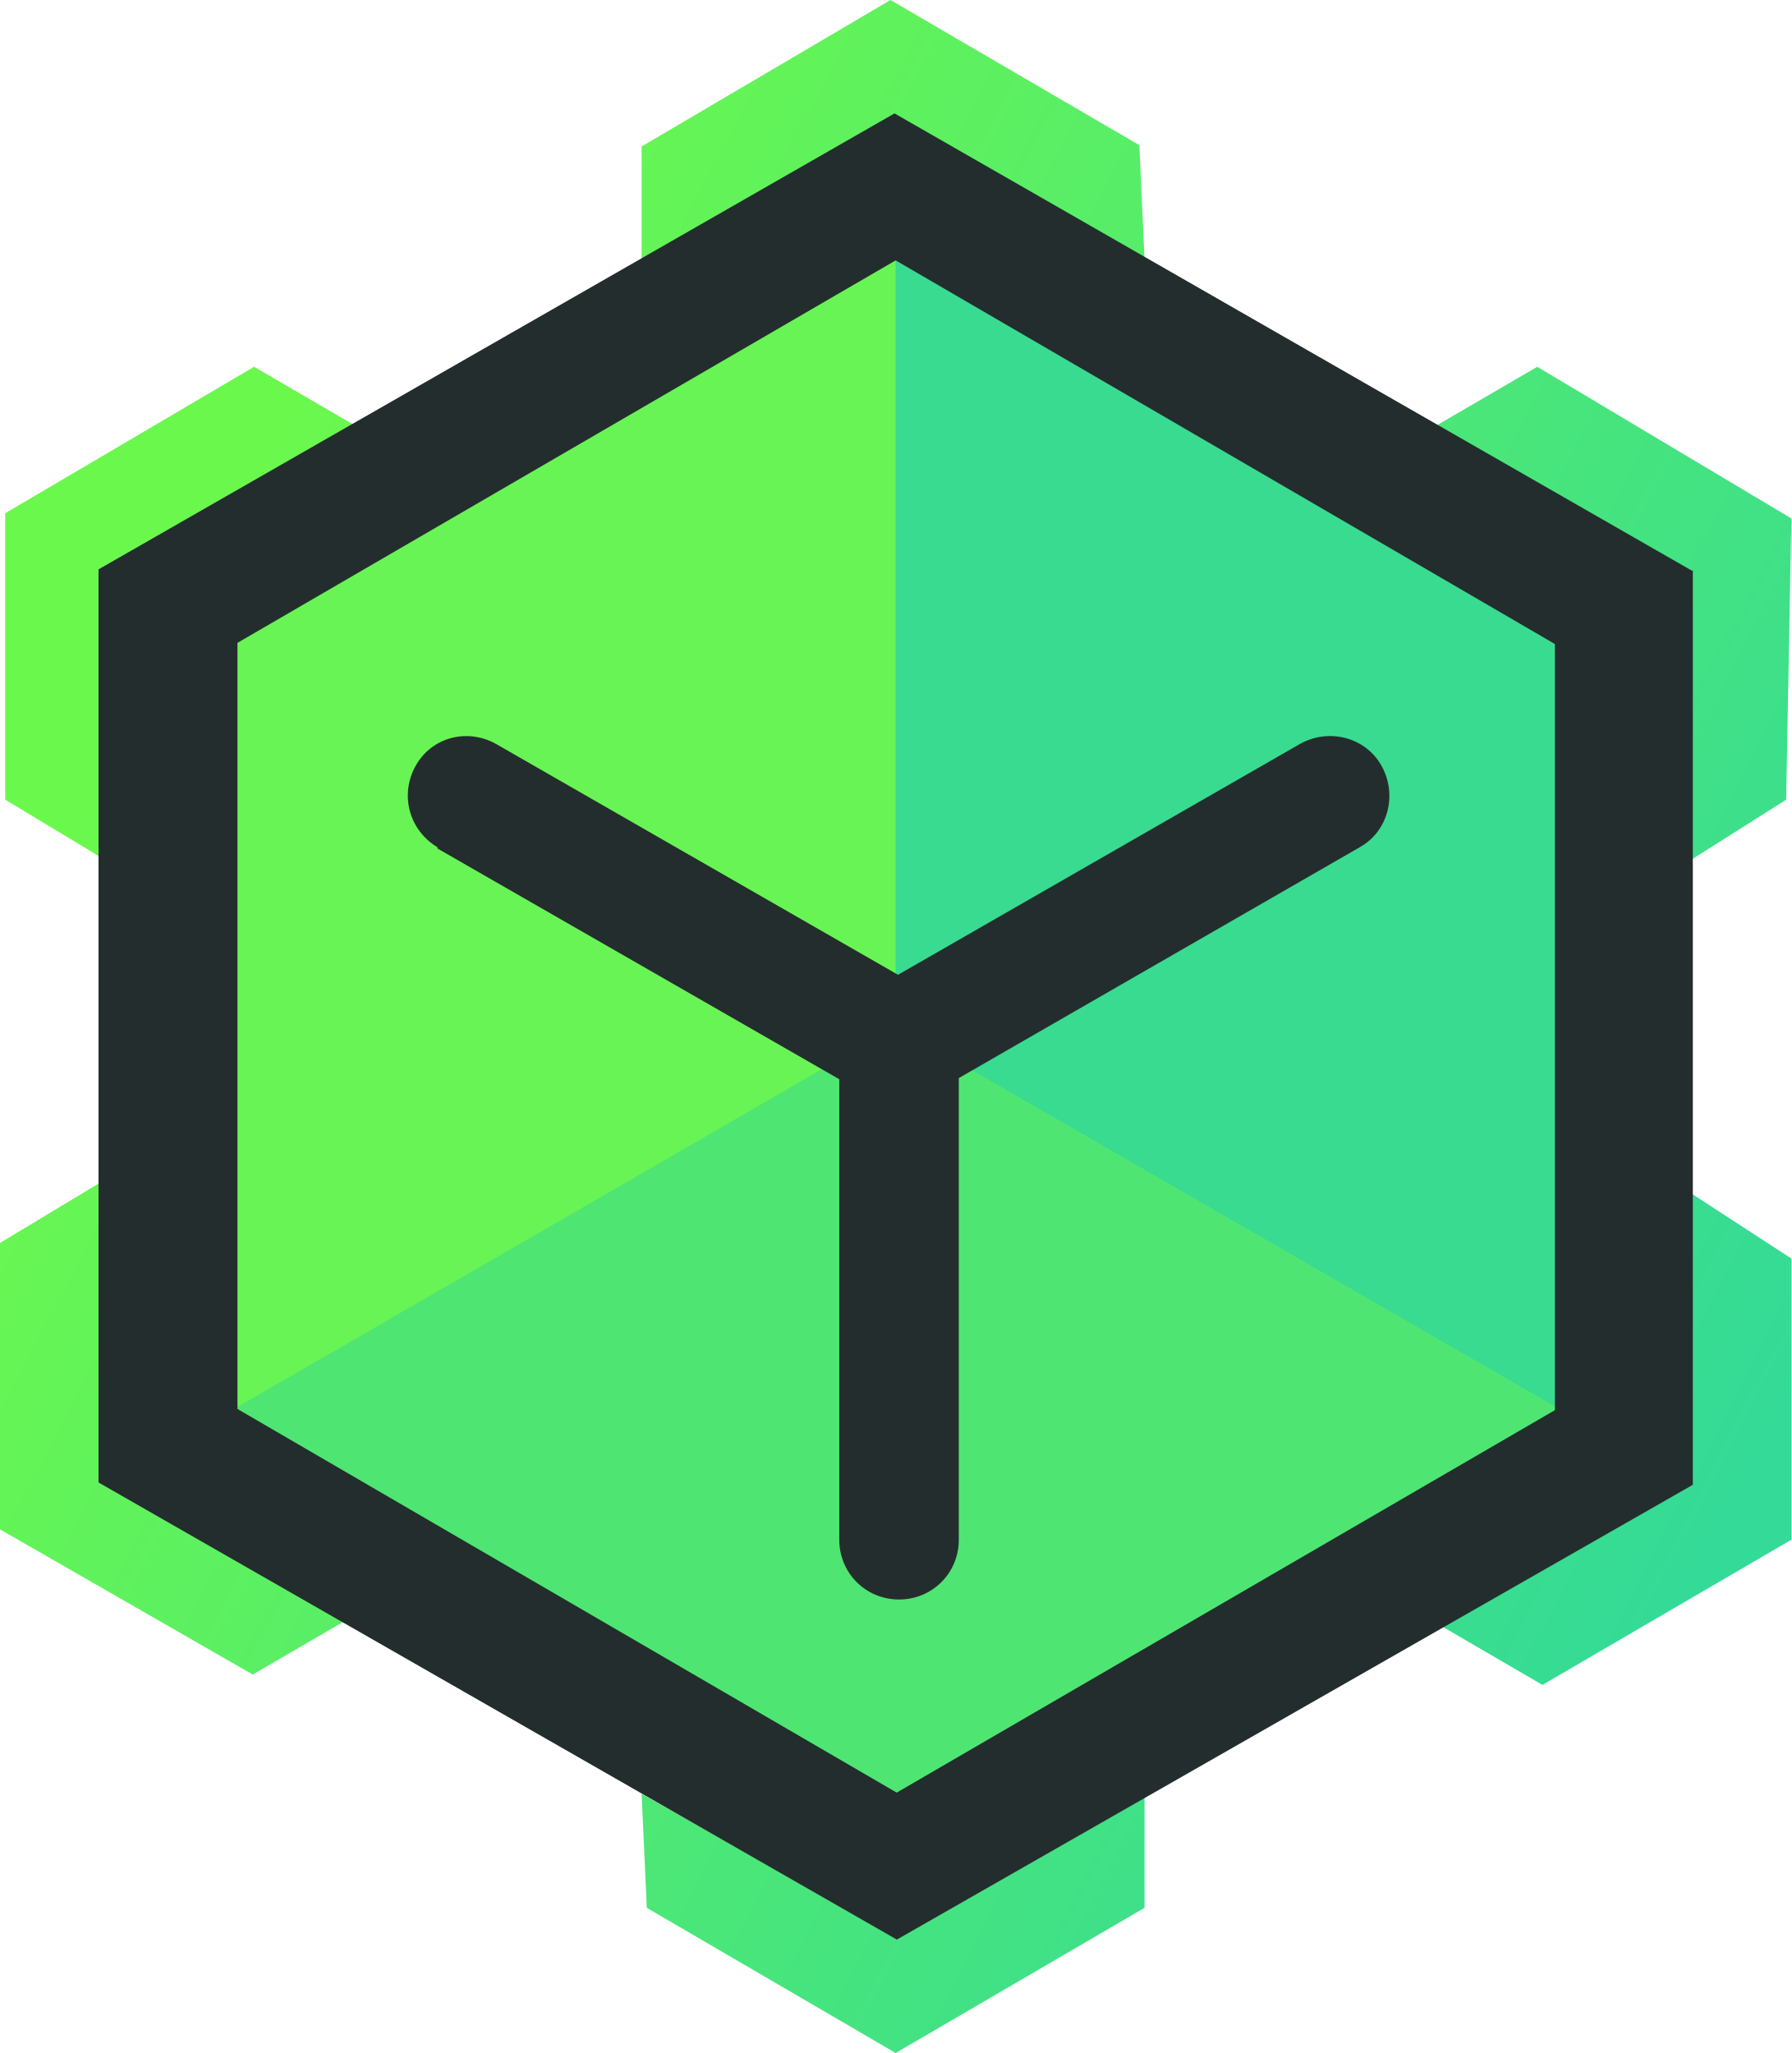
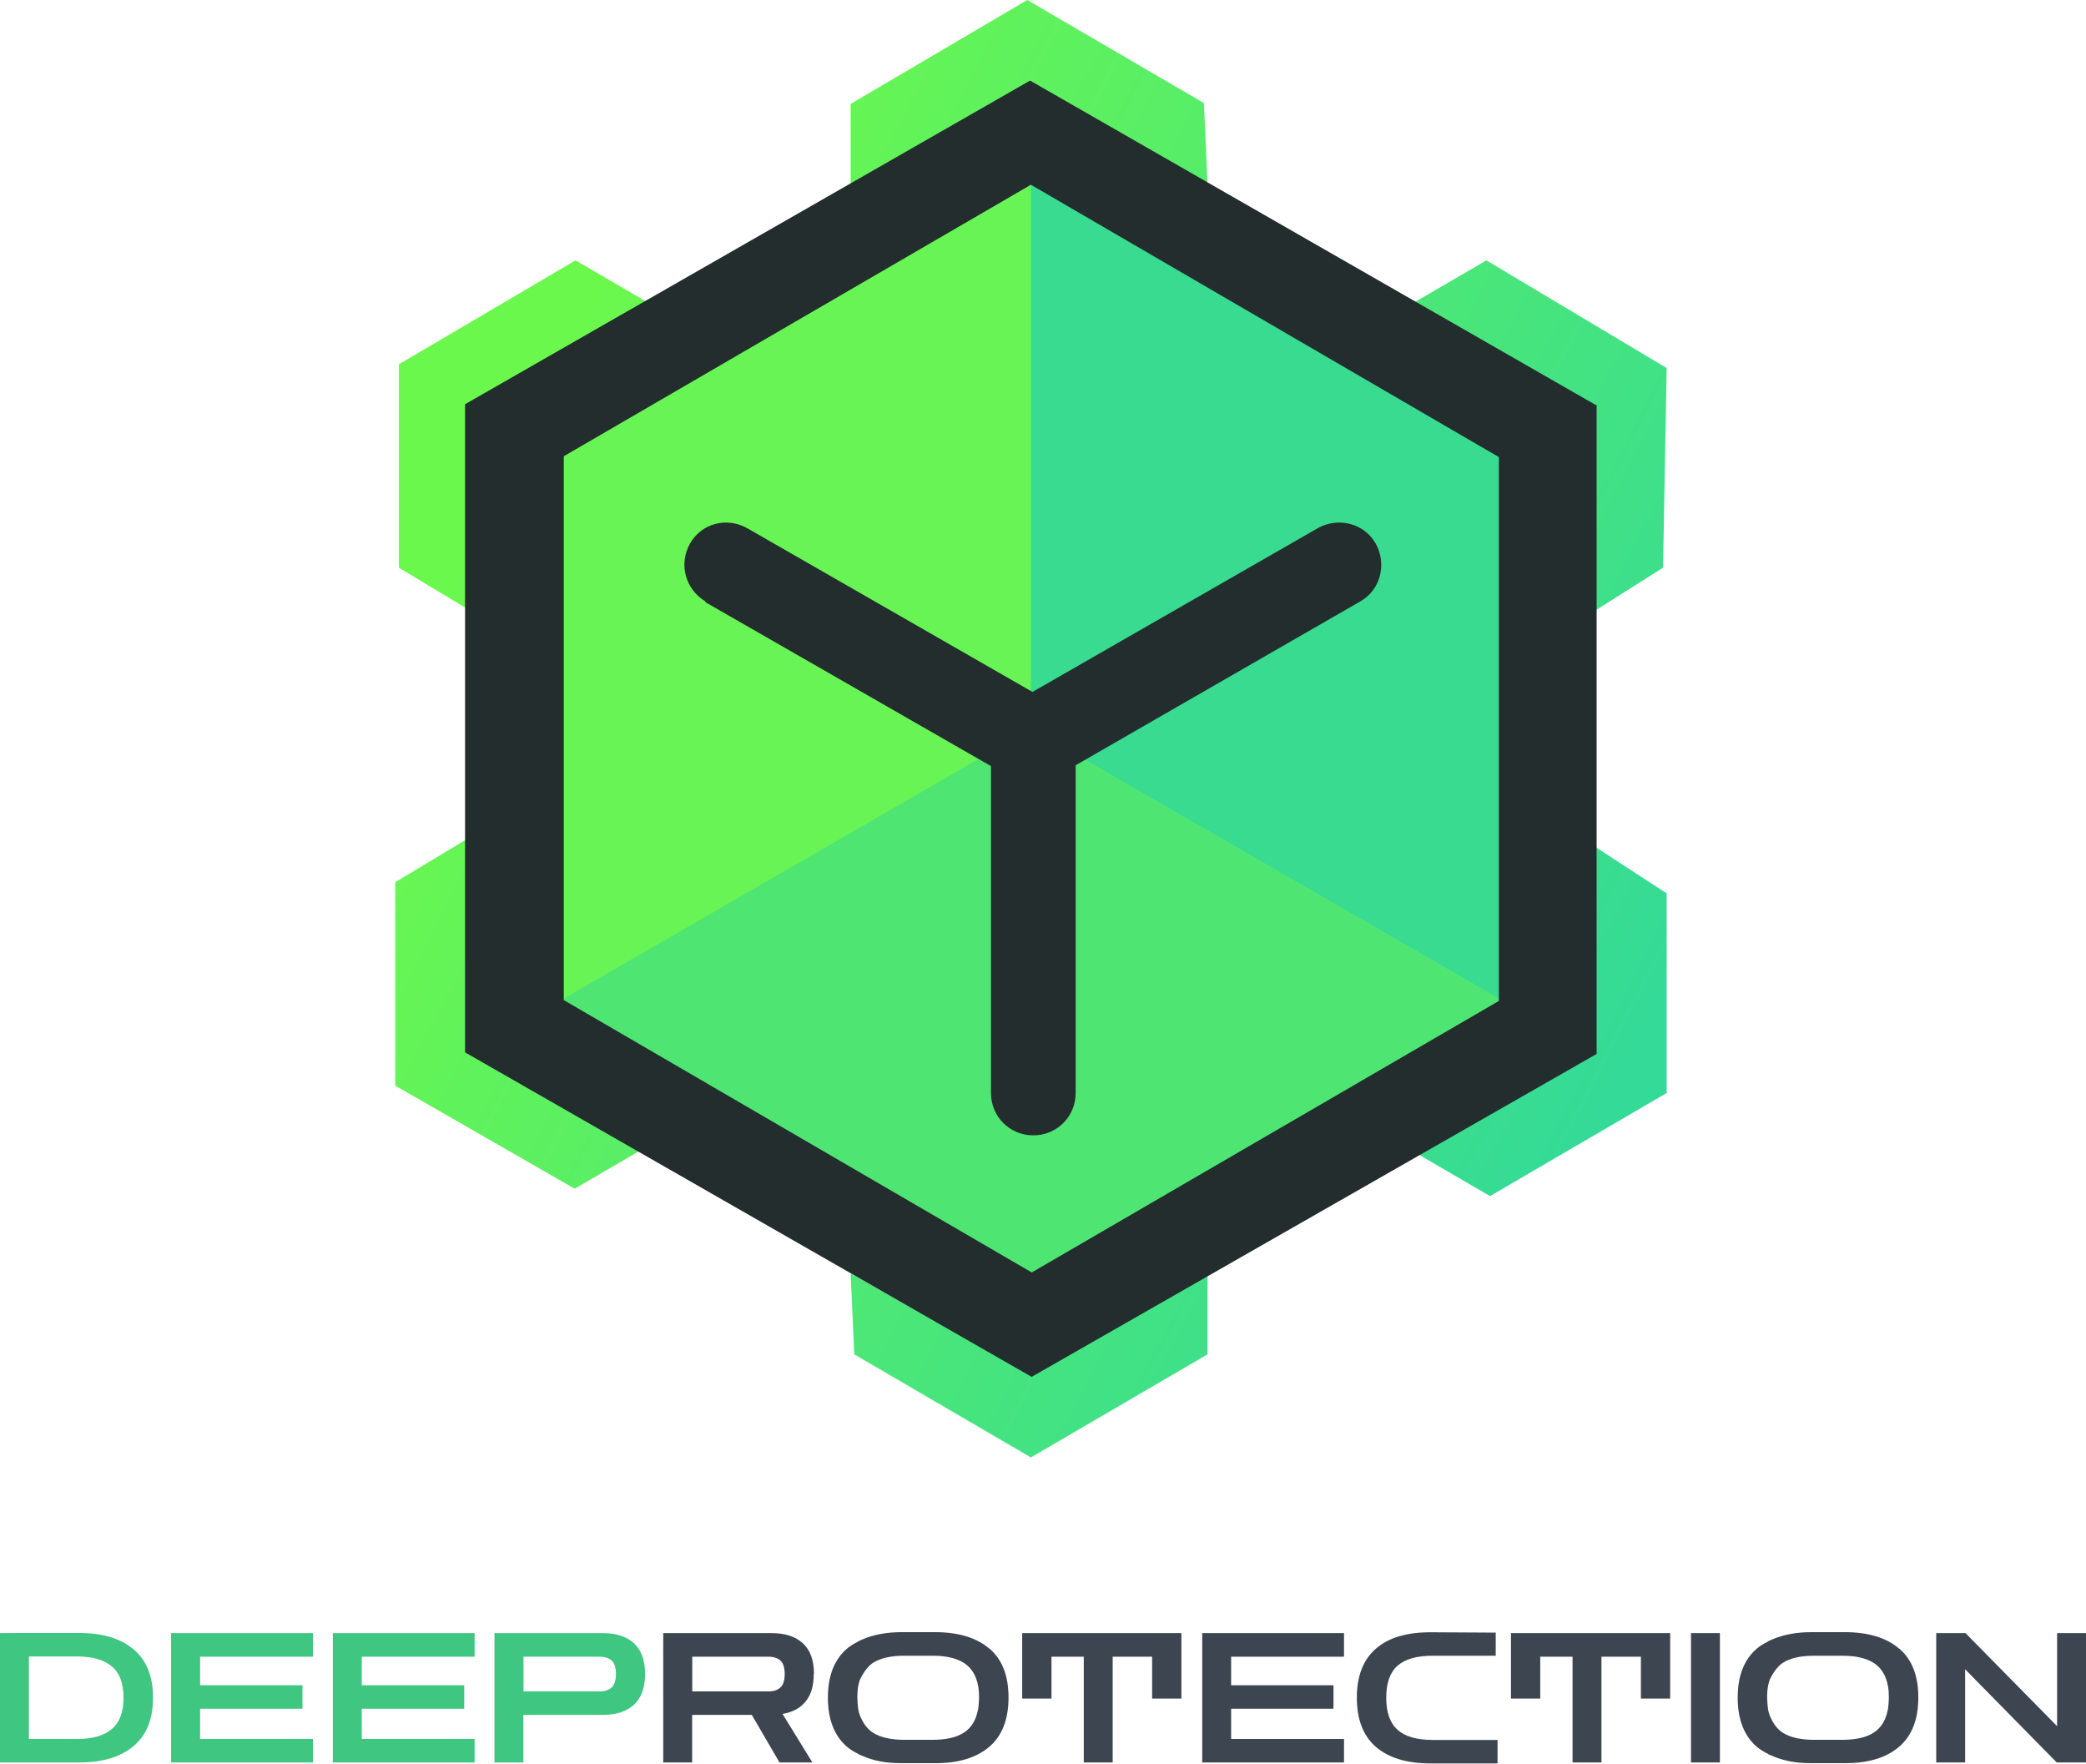
- <svg xmlns="http://www.w3.org/2000/svg" id="main" viewBox="0 0 138.2 158.4">
+ <svg xmlns="http://www.w3.org/2000/svg" id="main" viewBox="0 0 172.42 145.75">
  <defs>
    <style>
      .cls-1 {
        fill: #68f455;
      }

      .cls-2 {
        fill: #4fe573;
      }

      .cls-3 {
        fill: url(#_未命名的渐变_3);
      }

      .cls-4 {
+         fill: #3fc680;
+       }
+ 
+       .cls-5 {
+         fill: #3d4650;
+       }
+ 
+       .cls-6 {
        fill: #39db90;
      }

-       .cls-5 {
+       .cls-7 {
        fill: #232d2d;
      }
    </style>
-     <linearGradient id="_未命名的渐变_3" data-name="未命名的渐变 3" x1="12.42" y1="49.93" x2="135.12" y2="113.52" gradientUnits="userSpaceOnUse">
+     <linearGradient id="_未命名的渐变_3" data-name="未命名的渐变 3" x1="42.11" y1="37.97" x2="135.42" y2="86.33" gradientUnits="userSpaceOnUse">
      <stop offset="0" stop-color="#6bf84d" />
      <stop offset="1" stop-color="#34da97" />
    </linearGradient>
  </defs>
-   <g id="fg">
-     <path class="cls-3" d="M88.3,20l-.4-8.8L68.7,0l-19.2,11.3v9.2l19.6-11.3,19.2,10.8ZM49.5,138.4l.4,8.8,19.2,11.2,19.2-11.2v-9.2l-19.6,11.2-19.2-10.8ZM8.3,90.9l-8.3,5v22.1l19.5,11.2,7.9-4.6-19.2-11.2.1-22.5ZM8.3,44.2l19.2-11.3-7.9-4.6L.4,39.6v22.1l8.3,5-.4-22.5ZM129.9,91.7l.4,22.5-19.2,11.2,7.9,4.6,19.2-11.2v-21.7l-8.3-5.4ZM129.9,66.7l7.9-5,.4-21.7-19.6-11.7-7.9,4.6,19.2,11.7v22.1Z" />
-   </g>
-   <g id="bg">
-     <path class="cls-1" d="M69.1,19.4l51.83,29.9v59.8l-51.83,29.9-51.83-29.9v-59.8l51.83-29.9Z" />
-     <path class="cls-4" d="M69.1,19.4l51.83,29.9v59.8l-51.83-29.9V19.4Z" />
-     <path class="cls-2" d="M69.1,79.2l51.83,29.9-51.95,29.9-51.65-29.9c0,.06,51.77-29.9,51.77-29.9h0Z" />
-   </g>
-   <g id="core">
-     <path class="cls-5" d="M130.51,44.02L69.01,8.75,7.6,43.93v70.45l61.59,35.27,61.41-35.09V44.02h-.09ZM119.96,108.8l-50.78,29.51-50.86-29.6v-59.11l50.78-29.51,50.86,29.6v59.11Z" />
-     <path class="cls-5" d="M33.74,65.46l31.01,17.81v35.53c0,2.57,2.04,4.61,4.61,4.61s4.61-2.04,4.61-4.61v-35.62l30.93-17.81c2.22-1.24,2.92-4.08,1.68-6.29h0c-1.24-2.22-4.08-2.92-6.29-1.68l-31.01,17.81-31.01-17.81c-2.22-1.24-4.96-.53-6.2,1.68-1.24,2.22-.53,4.96,1.68,6.29h0v.09Z" />
+   <g id="logo">
+     <g id="wordmark">
+       <g id="ROTECTION">
+         <polygon id="N" class="cls-5" points="170.03 134.98 170.03 142.67 162.46 134.98 160.04 134.98 160.04 145.67 162.43 145.67 162.43 137.97 170 145.67 172.42 145.67 172.42 134.98 170.03 134.98" />
+         <path id="O" class="cls-5" d="M156.98,136.27c-1.05-.91-2.56-1.37-4.53-1.37h-2.69c-1.29,0-2.37.21-3.27.6-.08.03-.17.07-.25.11-.03.02-.07.03-.09.04v.02c-.34.17-.68.36-.95.6-1.05.91-1.57,2.26-1.57,4.04s.52,3.15,1.57,4.06c.28.24.61.43.95.6v.02s.07.03.1.04c.08.04.16.07.24.1.88.39,1.92.6,3.17.6h2.87c1.92,0,3.41-.46,4.46-1.37s1.57-2.26,1.57-4.06-.52-3.13-1.57-4.04ZM156.04,141.29c-.16.88-.55,1.51-1.16,1.91-.61.4-1.48.6-2.59.6h-2.32c-1.14,0-2.01-.2-2.63-.6-.49-.32-.82-.82-1.07-1.43-.05-.15-.1-.31-.13-.48-.09-.68-.11-1.33,0-1.94.03-.19.09-.36.14-.53.23-.48.63-1.09,1.06-1.37.62-.4,1.48-.6,2.59-.6h2.36c1.11,0,1.97.2,2.59.6.62.4,1.01,1.03,1.17,1.9.11.61.09,1.26,0,1.94Z" />
+         <rect id="I" class="cls-5" x="139.77" y="134.98" width="2.39" height="10.69" />
+         <polygon id="T" class="cls-5" points="124.89 140.39 127.31 140.39 127.31 136.93 129.98 136.93 129.98 145.67 132.37 145.67 132.37 136.93 135.63 136.93 135.63 140.39 138.05 140.39 138.05 134.98 124.89 134.98 124.89 140.39" />
+         <path id="C" class="cls-5" d="M115.52,142.97c-.63-.55-.94-1.44-.94-2.65s.31-2.1.94-2.65c.63-.55,1.59-.82,2.89-.82h5.22v-1.91l-5.38-.03c-1.97,0-3.48.44-4.53,1.36s-1.57,2.27-1.57,4.05.52,3.15,1.57,4.06,2.56,1.37,4.53,1.37h5.53v-1.94h-5.37c-1.3,0-2.26-.28-2.89-.83Z" />
+         <polygon id="E" class="cls-5" points="99.37 145.67 111.09 145.67 111.09 143.73 101.76 143.73 101.76 141.23 110.22 141.23 110.22 139.29 101.76 139.29 101.76 136.93 111.09 136.93 111.09 134.98 99.37 134.98 99.37 145.67" />
+         <polygon id="T-2" data-name="T" class="cls-5" points="84.49 140.39 86.91 140.39 86.91 136.93 89.58 136.93 89.58 145.67 91.97 145.67 91.97 136.93 95.23 136.93 95.23 140.39 97.65 140.39 97.65 134.98 84.49 134.98 84.49 140.39" />
+         <path id="O-2" data-name="O" class="cls-5" d="M81.78,136.27c-1.05-.91-2.56-1.37-4.53-1.37h-2.69c-1.29,0-2.37.21-3.27.6-.08.03-.17.07-.25.11-.03.02-.07.03-.09.04v.02c-.34.17-.68.36-.95.6-1.05.91-1.57,2.26-1.57,4.04s.52,3.15,1.57,4.06c.28.24.61.43.95.6v.02s.07.03.1.04c.08.04.16.07.24.1.88.39,1.92.6,3.17.6h2.87c1.92,0,3.41-.46,4.46-1.37s1.57-2.26,1.57-4.06-.52-3.13-1.57-4.04ZM80.84,141.29c-.16.88-.55,1.51-1.16,1.91-.61.4-1.48.6-2.59.6h-2.32c-1.14,0-2.01-.2-2.63-.6-.49-.32-.82-.82-1.07-1.43-.05-.15-.1-.31-.13-.48-.09-.68-.11-1.33,0-1.94.03-.19.09-.36.14-.53.23-.48.63-1.09,1.06-1.37.62-.4,1.48-.6,2.59-.6h2.36c1.11,0,1.97.2,2.59.6.62.4,1.01,1.03,1.17,1.9.11.61.09,1.26,0,1.94Z" />
+         <path id="R" class="cls-5" d="M67.28,138.36c0-1.14-.31-1.98-.92-2.54s-1.47-.84-2.58-.84h-8.96v10.69h2.39v-3.93h4.93l2.29,3.93h2.72l-2.47-4.01c.83-.14,1.47-.48,1.91-1.03.45-.55.67-1.3.67-2.27ZM64.51,139.47c-.23.22-.57.33-1.01.33h-6.28v-2.87h6.28c.44,0,.78.11,1.01.32.23.21.35.59.35,1.11s-.12.89-.35,1.11Z" />
+       </g>
+       <g id="DEEP">
+         <path id="P" class="cls-4" d="M49.83,134.98h-8.96v10.69h2.39v-3.93h6.56c1.11,0,1.97-.28,2.58-.84.61-.56.92-1.41.92-2.54s-.31-1.98-.92-2.54-1.47-.84-2.58-.84ZM50.56,139.47c-.23.22-.57.33-1.01.33h-6.28v-2.87h6.28c.44,0,.78.11,1.01.32.23.21.35.59.35,1.11s-.12.89-.35,1.11Z" />
+         <polygon id="E-2" data-name="E" class="cls-4" points="27.51 145.67 39.23 145.67 39.23 143.73 29.9 143.73 29.9 141.23 38.37 141.23 38.37 139.29 29.9 139.29 29.9 136.93 39.23 136.93 39.23 134.98 27.51 134.98 27.51 145.67" />
+         <polygon id="E-3" data-name="E" class="cls-4" points="14.14 145.67 25.87 145.67 25.87 143.73 16.54 143.73 16.54 141.23 25 141.23 25 139.29 16.54 139.29 16.54 136.93 25.87 136.93 25.87 134.98 14.14 134.98 14.14 145.67" />
+         <path id="D" class="cls-4" d="M6.55,134.97H1.76s-1.76.01-1.76.01v10.69h6.55c1.93,0,3.43-.45,4.5-1.36,1.07-.91,1.6-2.24,1.6-3.99s-.53-3.09-1.6-3.99c-1.07-.91-2.57-1.36-4.5-1.36ZM9.24,142.91c-.65.55-1.6.82-2.86.82h-3.99v-6.82h3.99c1.26,0,2.21.27,2.86.82.65.54.97,1.41.97,2.59s-.32,2.04-.97,2.59Z" />
+       </g>
+     </g>
+     <g id="symbol">
+       <g id="fg">
+         <path class="cls-3" d="M99.81,15.21l-.3-6.69L84.91,0l-14.6,8.59v7l14.9-8.59,14.6,8.21ZM70.31,105.25l.3,6.69,14.6,8.52,14.6-8.52v-7l-14.9,8.52-14.6-8.21ZM38.98,69.12l-6.31,3.8v16.81l14.83,8.52,6.01-3.5-14.6-8.52.08-17.11ZM38.98,33.61l14.6-8.59-6.01-3.5-14.6,8.59v16.81l6.31,3.8-.3-17.11ZM131.45,69.73l.3,17.11-14.6,8.52,6.01,3.5,14.6-8.52v-16.5l-6.31-4.11ZM131.45,50.72l6.01-3.8.3-16.5-14.9-8.9-6.01,3.5,14.6,8.9v16.81Z" />
+       </g>
+       <g id="bg">
+         <path class="cls-1" d="M85.21,14.76l39.41,22.74v45.47l-39.41,22.74-39.41-22.74v-45.47l39.41-22.74Z" />
+         <path class="cls-6" d="M85.21,14.76l39.41,22.74v45.47l-39.41-22.74V14.76Z" />
+         <path class="cls-2" d="M85.21,60.23l39.41,22.74-39.5,22.74-39.28-22.74s39.37-22.74,39.37-22.74h0Z" />
+       </g>
+       <g id="core">
+         <path class="cls-7" d="M131.91,33.48L85.14,6.66l-46.7,26.75v53.57l46.83,26.82,46.7-26.69v-53.64h-.07ZM123.89,82.73l-38.61,22.44-38.68-22.51v-44.95l38.61-22.44,38.68,22.51v44.95Z" />
+         <path class="cls-7" d="M58.32,49.78l23.59,13.54v27.02c0,1.95,1.55,3.5,3.5,3.5s3.5-1.55,3.5-3.5v-27.09l23.52-13.54c1.68-.94,2.22-3.1,1.28-4.78h0c-.94-1.68-3.1-2.22-4.78-1.28l-23.59,13.54-23.59-13.54c-1.68-.94-3.77-.4-4.72,1.28-.94,1.68-.4,3.77,1.28,4.78h0v.07Z" />
+       </g>
+     </g>
  </g>
</svg>
